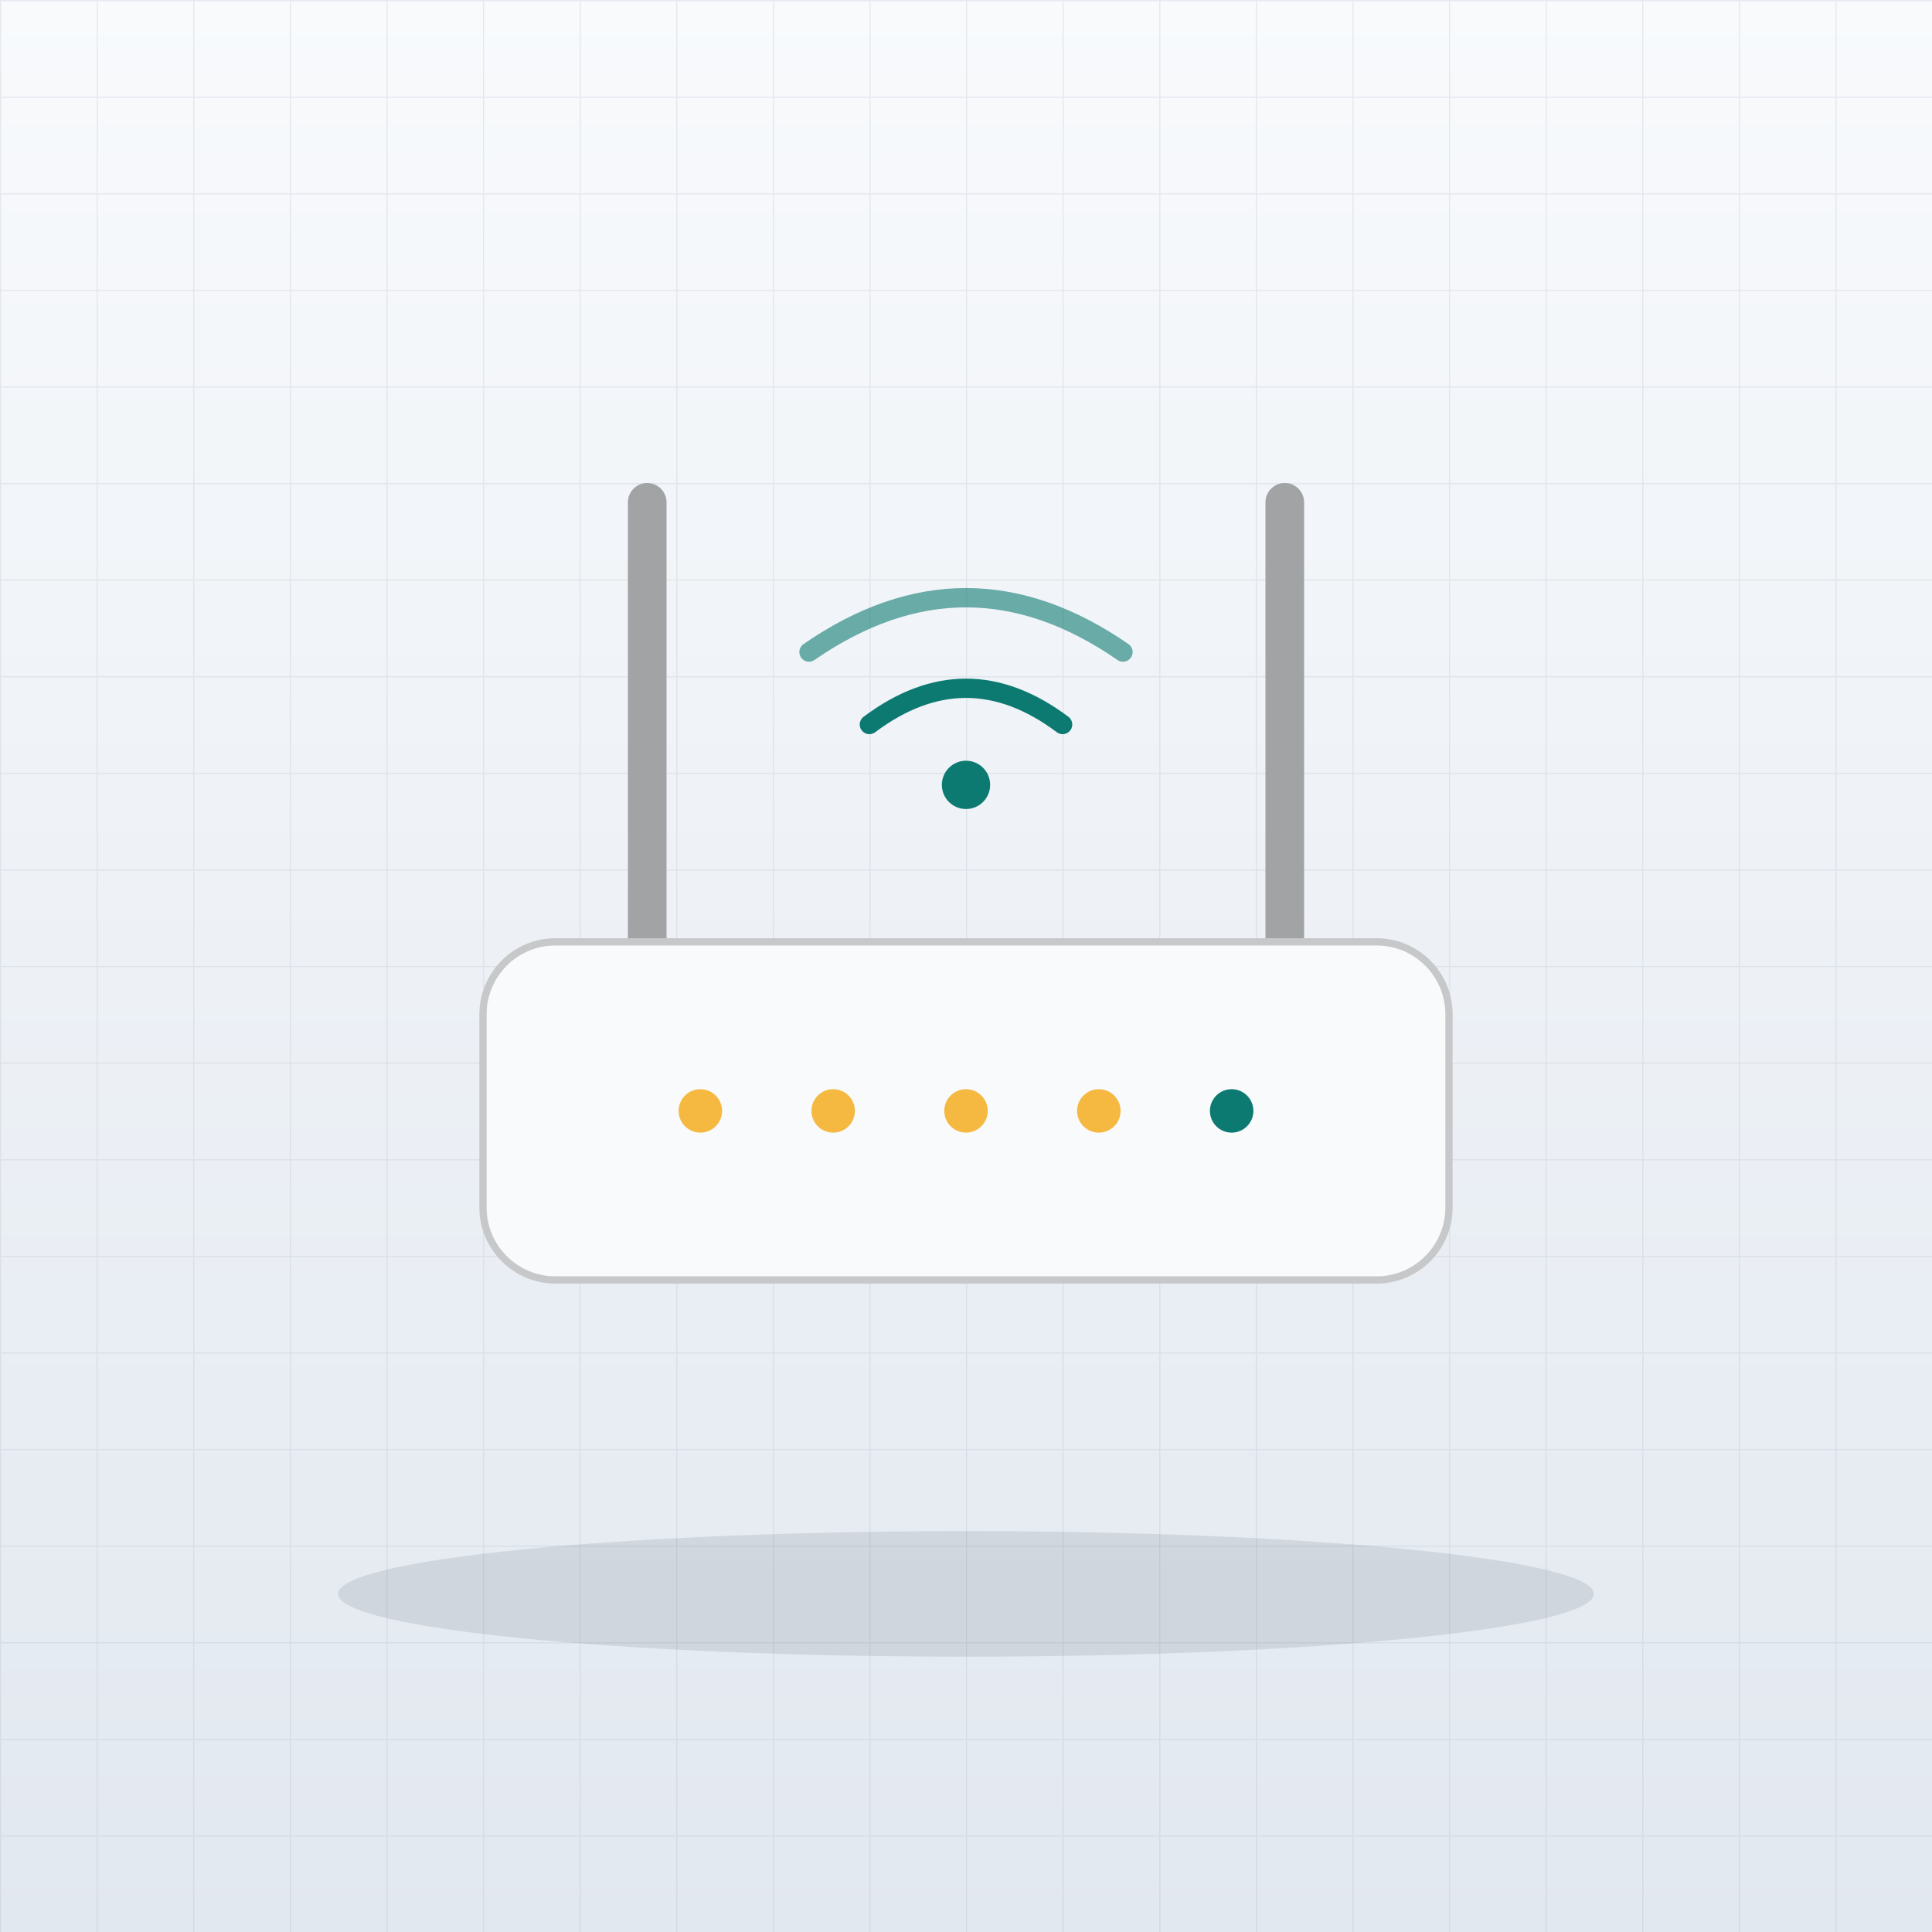
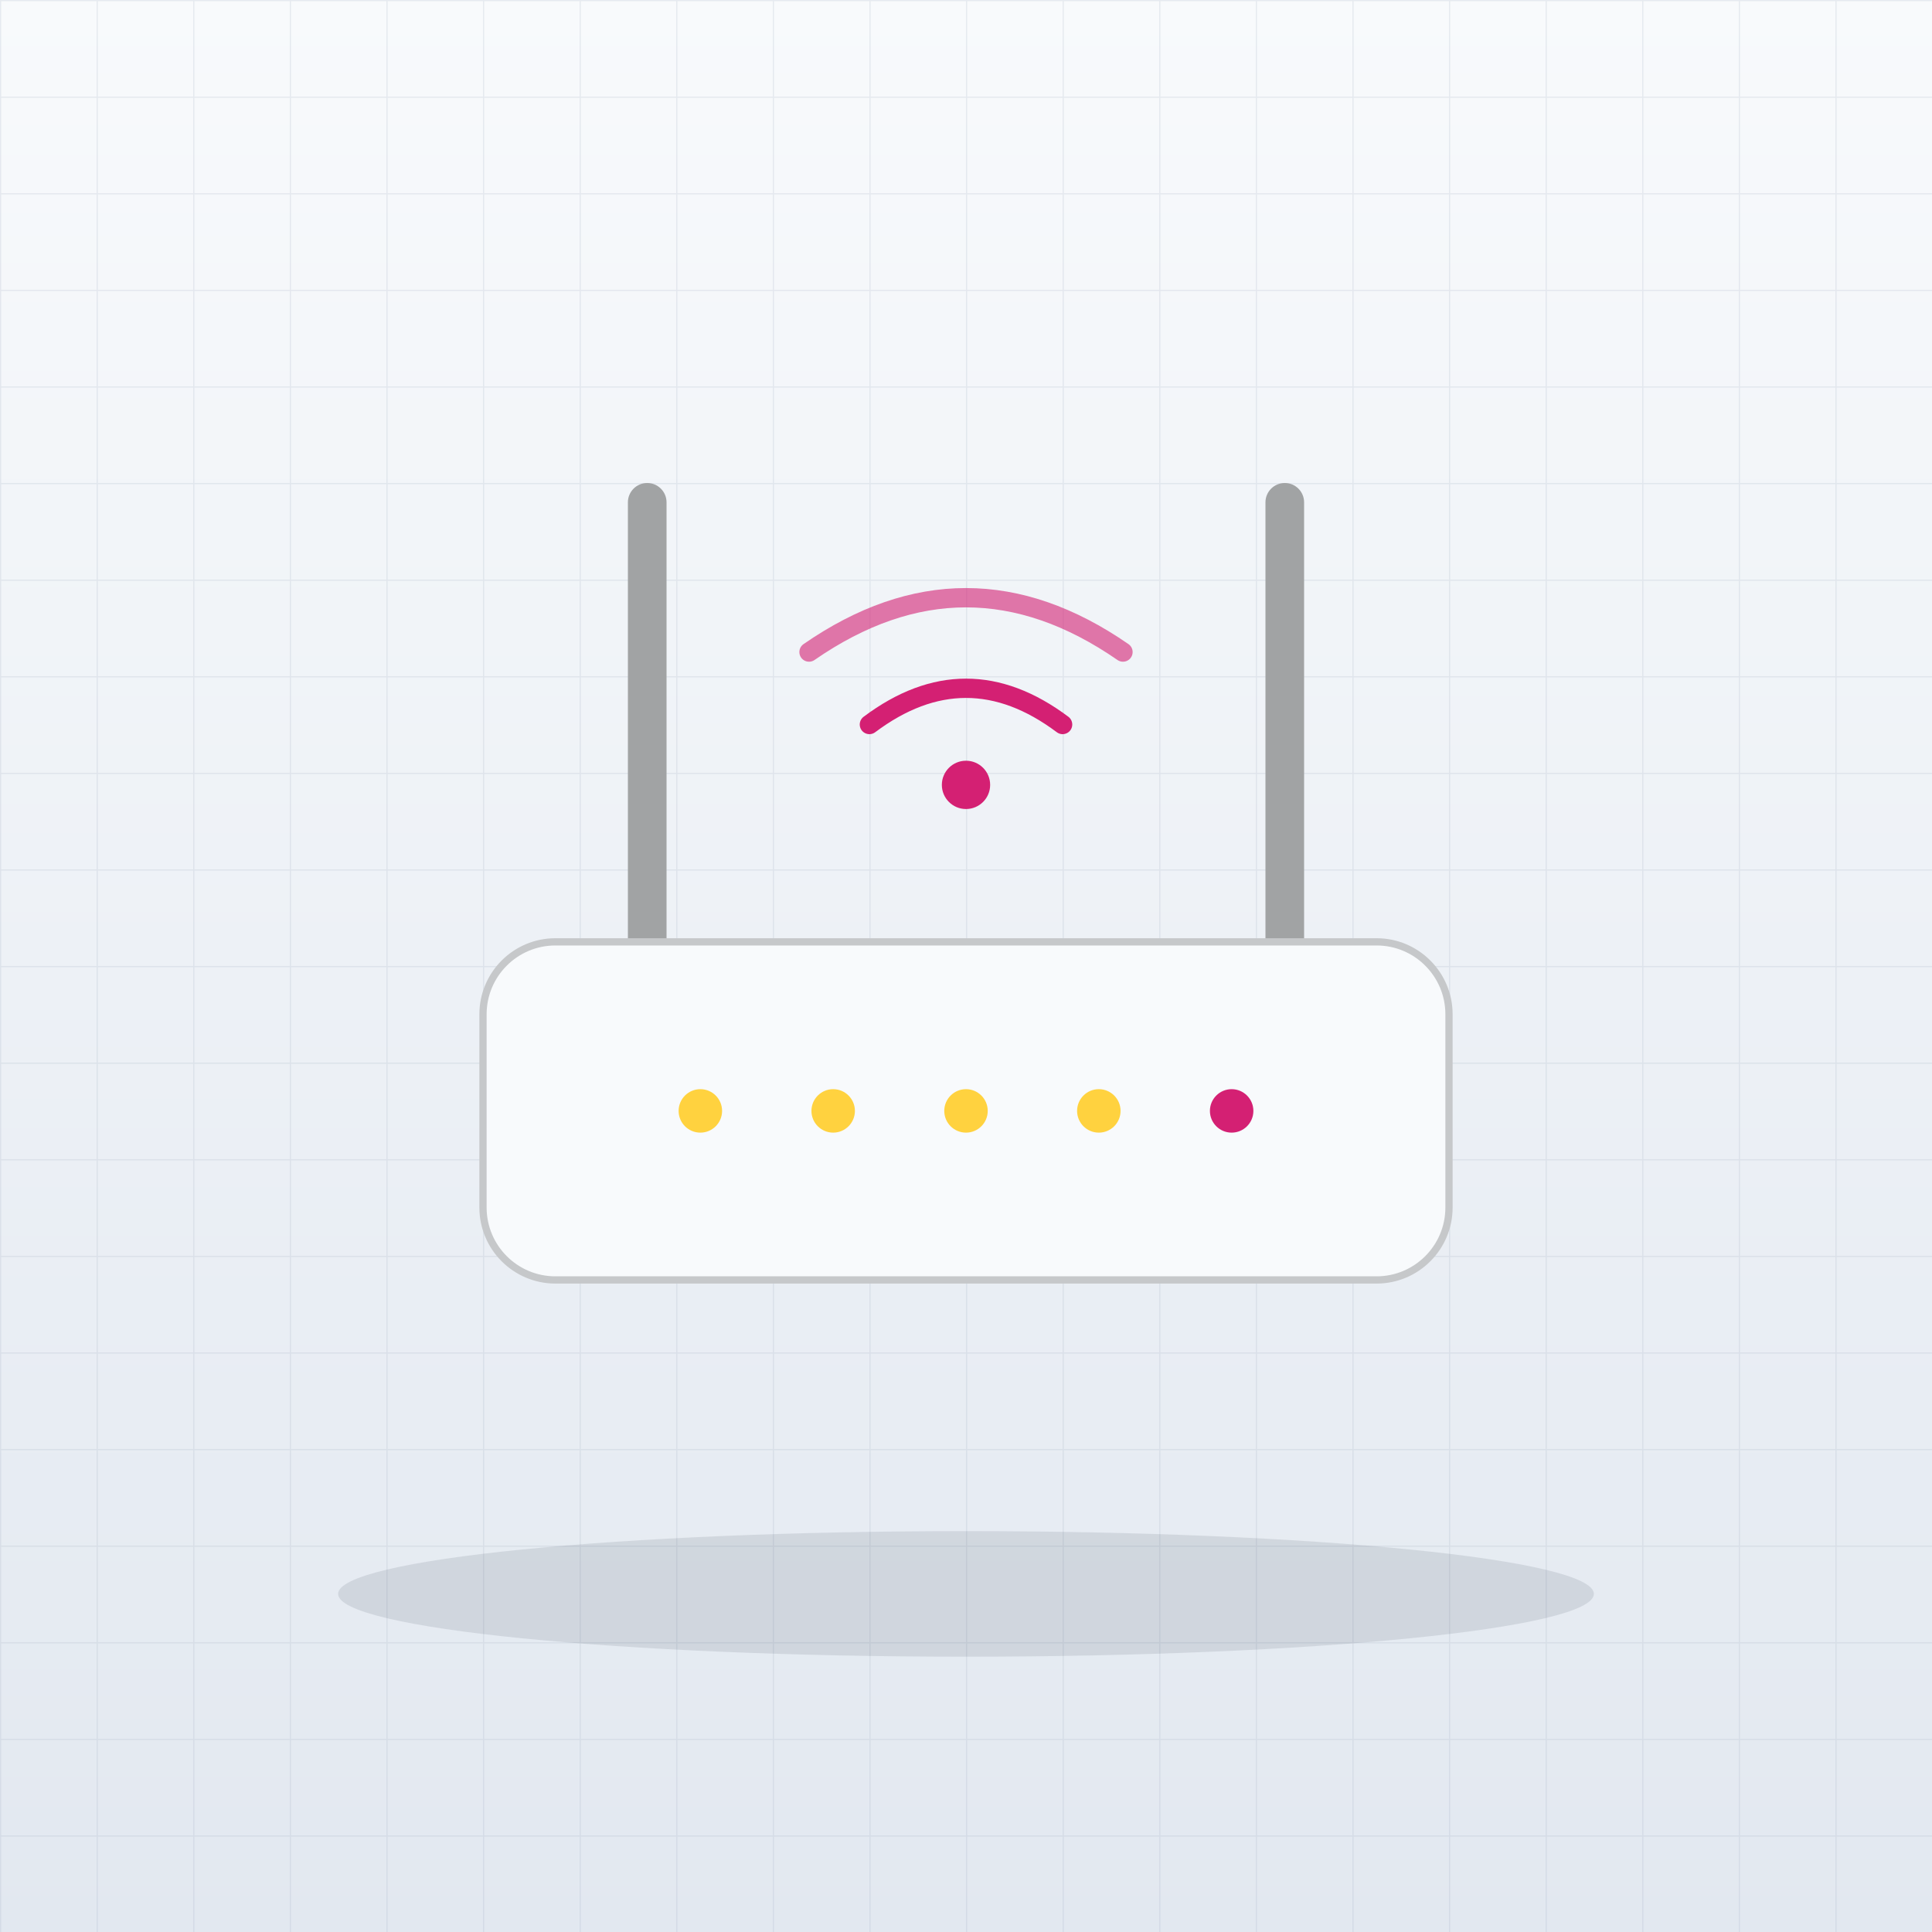
<svg xmlns="http://www.w3.org/2000/svg" viewBox="0 0 800 800" width="800" height="800" role="img">
  <defs>
    <linearGradient id="screen" x1="0" y1="0" x2="1" y2="1">
      <stop offset="0" stop-color="#0b1a44" />
      <stop offset="0.55" stop-color="#0f172a" />
      <stop offset="1" stop-color="#132b7a" />
    </linearGradient>
    <linearGradient id="glare" x1="0" y1="0" x2="1" y2="1">
      <stop offset="0" stop-color="#ffffff" stop-opacity="0.18" />
      <stop offset="0.4" stop-color="#ffffff" stop-opacity="0" />
    </linearGradient>
    <linearGradient id="bgLight" x1="0" y1="0" x2="0" y2="1">
      <stop offset="0" stop-color="#f8fafc" />
      <stop offset="1" stop-color="#e2e8f0" />
    </linearGradient>
    <radialGradient id="bgDark" cx="0.5" cy="0.45" r="0.7">
      <stop offset="0" stop-color="#1e3a8a" />
      <stop offset="0.6" stop-color="#0f172a" />
      <stop offset="1" stop-color="#020617" />
    </radialGradient>
    <linearGradient id="bgBlue" x1="0" y1="0" x2="1" y2="1">
      <stop offset="0" stop-color="#eef5ff" />
      <stop offset="1" stop-color="#bcd6ff" />
    </linearGradient>
    <pattern id="grid" width="40" height="40" patternUnits="userSpaceOnUse">
      <path d="M40 0 H0 V40" fill="none" stroke="#94a3b8" stroke-width="1" opacity="0.18" />
    </pattern>
  </defs>
  <rect width="800" height="800" fill="url(#bgLight)" />
  <rect width="800" height="800" fill="url(#grid)" />
  <ellipse cx="400" cy="660" rx="260" ry="26" fill="#0f172a" opacity="0.10" />
  <rect x="260" y="200" width="16" height="200" rx="8" fill="#a1a3a4" />
  <rect x="524" y="200" width="16" height="200" rx="8" fill="#a1a3a4" />
  <rect x="200" y="390" width="400" height="140" rx="30" fill="#f8fafc" stroke="#c6c8ca" stroke-width="3" />
-   <circle cx="290" cy="460" r="9" fill="#f5b942" />
-   <circle cx="345" cy="460" r="9" fill="#f5b942" />
-   <circle cx="400" cy="460" r="9" fill="#f5b942" />
-   <circle cx="455" cy="460" r="9" fill="#f5b942" />
-   <circle cx="510" cy="460" r="9" fill="#0d7a72" />
-   <path d="M360 300 Q400 270 440 300" fill="none" stroke="#0d7a72" stroke-width="8" stroke-linecap="round" />
-   <path d="M335 270 Q400 225 465 270" fill="none" stroke="#0d7a72" stroke-width="8" stroke-linecap="round" opacity="0.6" />
-   <circle cx="400" cy="325" r="10" fill="#0d7a72" />
+   <circle cx="290" cy="460" r="9" fill="#ffd23f" />
+   <circle cx="345" cy="460" r="9" fill="#ffd23f" />
+   <circle cx="400" cy="460" r="9" fill="#ffd23f" />
+   <circle cx="455" cy="460" r="9" fill="#ffd23f" />
+   <circle cx="510" cy="460" r="9" fill="#d42073" />
+   <path d="M360 300 Q400 270 440 300" fill="none" stroke="#d42073" stroke-width="8" stroke-linecap="round" />
+   <path d="M335 270 Q400 225 465 270" fill="none" stroke="#d42073" stroke-width="8" stroke-linecap="round" opacity="0.6" />
+   <circle cx="400" cy="325" r="10" fill="#d42073" />
</svg>
